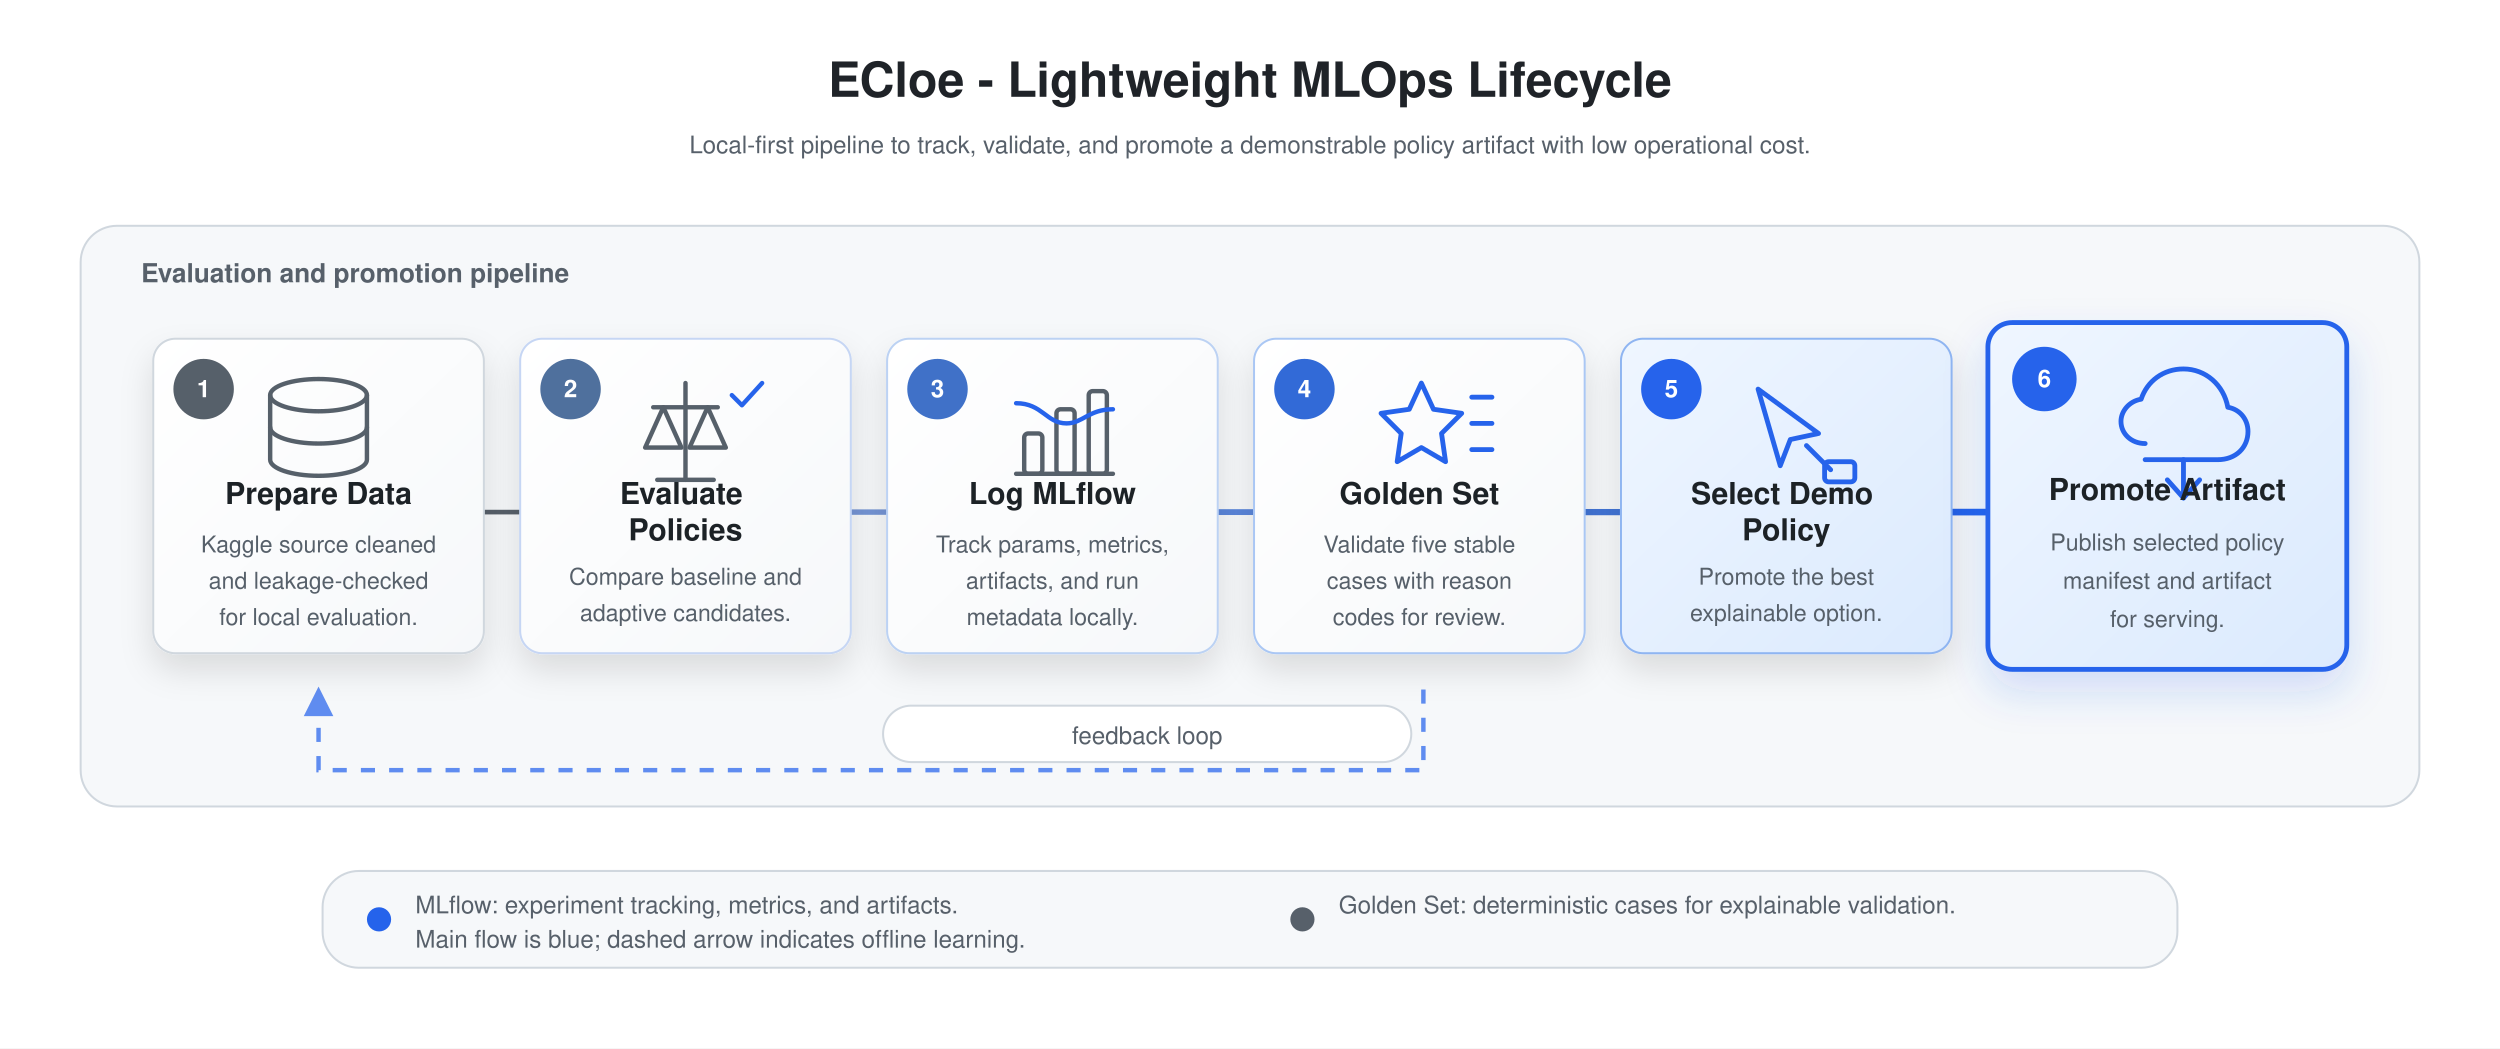
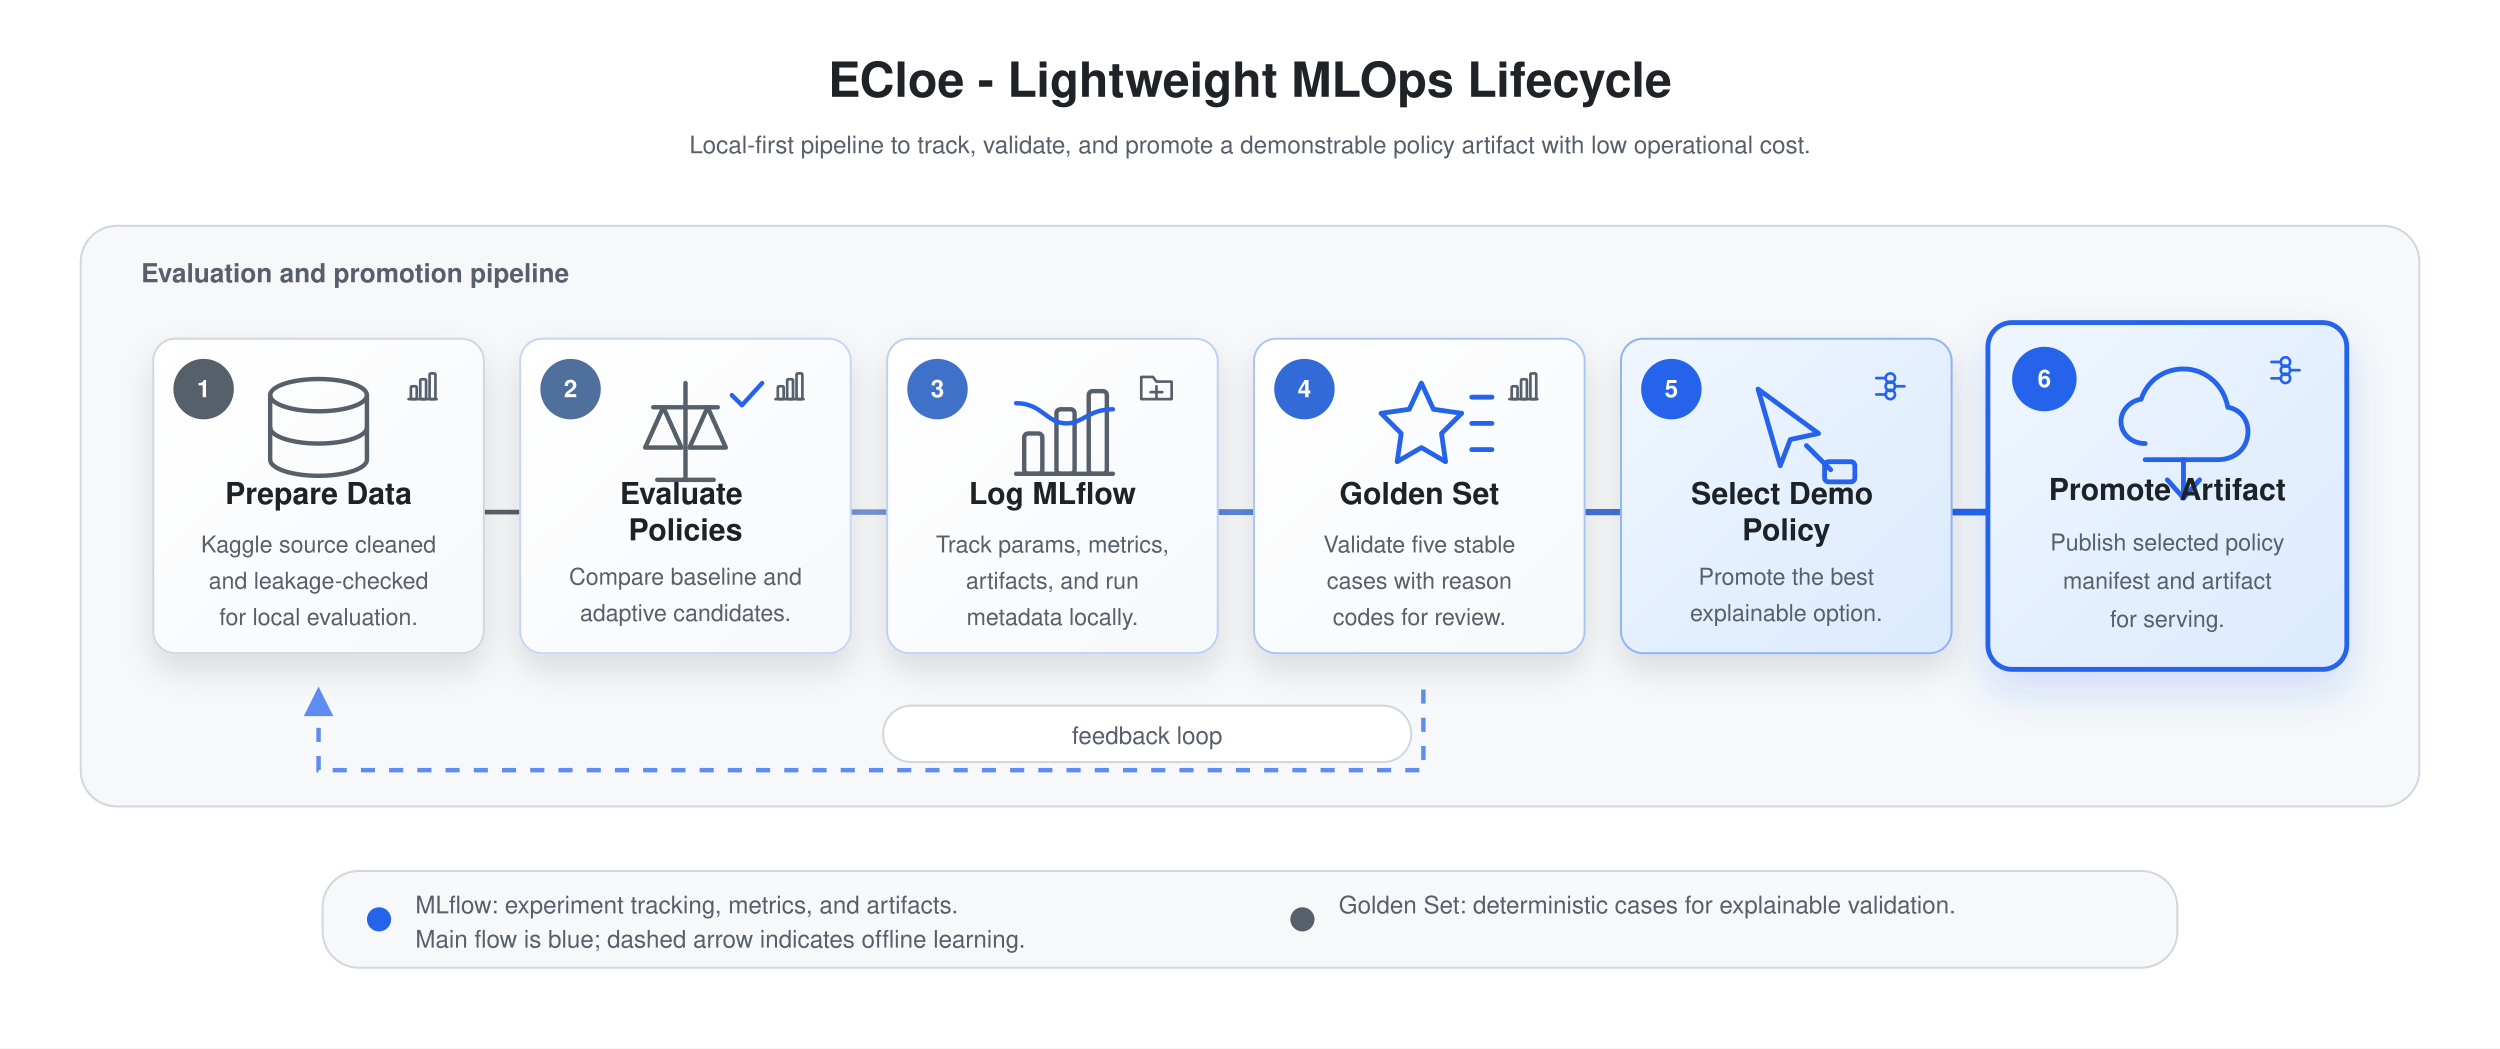
<svg xmlns="http://www.w3.org/2000/svg" viewBox="0 0 1240 520" role="img" aria-labelledby="title desc">
  <defs>
    <linearGradient id="neutralCard" x1="0" x2="1" y1="0" y2="1">
      <stop offset="0%" stop-color="#ffffff" />
      <stop offset="100%" stop-color="#f6f8fa" />
    </linearGradient>
    <linearGradient id="blueCard" x1="0" x2="1" y1="0" y2="1">
      <stop offset="0%" stop-color="#eff6ff" />
      <stop offset="100%" stop-color="#dbeafe" />
    </linearGradient>
    <filter id="softShadow" x="-20%" y="-25%" width="140%" height="160%">
      <feDropShadow dx="0" dy="8" stdDeviation="8" flood-color="#1f2328" flood-opacity="0.12" />
    </filter>
    <filter id="finalShadow" x="-24%" y="-30%" width="148%" height="170%">
      <feDropShadow dx="0" dy="10" stdDeviation="10" flood-color="#2563eb" flood-opacity="0.18" />
    </filter>
    <marker id="arrowGray" viewBox="0 0 12 12" refX="10" refY="6" markerWidth="7" markerHeight="7" orient="auto">
      <path d="M 1 1 L 11 6 L 1 11 z" fill="#57606a" />
    </marker>
    <marker id="arrowBlue" viewBox="0 0 12 12" refX="10" refY="6" markerWidth="8" markerHeight="8" orient="auto">
      <path d="M 1 1 L 11 6 L 1 11 z" fill="#2563eb" />
    </marker>
    <style>
      .titleText { font-family: Segoe UI, Helvetica, Arial, sans-serif; fill: #1f2328; font-weight: 700; }
      .sectionText { font-family: Segoe UI, Helvetica, Arial, sans-serif; fill: #57606a; font-size: 13px; font-weight: 700; }
      .bodyText { font-family: Segoe UI, Helvetica, Arial, sans-serif; fill: #57606a; font-size: 12px; }
      .cardTitle { font-family: Segoe UI, Helvetica, Arial, sans-serif; fill: #1f2328; font-size: 15px; font-weight: 700; }
      .cardSub { font-family: Segoe UI, Helvetica, Arial, sans-serif; fill: #57606a; font-size: 11.5px; }
      .badgeText { font-family: Segoe UI, Helvetica, Arial, sans-serif; fill: #ffffff; font-size: 12px; font-weight: 700; }
      .icon { fill: none; stroke: #57606a; stroke-width: 2.2; stroke-linecap: round; stroke-linejoin: round; }
      .iconBlue { fill: none; stroke: #2563eb; stroke-width: 2.4; stroke-linecap: round; stroke-linejoin: round; }
    </style>
+     <g id="icon-web" fill="none" stroke="currentColor" stroke-width="2.3" stroke-linecap="round" stroke-linejoin="round">
+       <rect x="7" y="9" width="26" height="19" rx="3" />
+       <path d="M7 15h26M15 33h10M20 28v5" />
+     </g>
+     <g id="icon-shield" fill="none" stroke="currentColor" stroke-width="2.3" stroke-linecap="round" stroke-linejoin="round">
+       <path d="M20 5l12 5v9c0 8-5 13-12 16C13 32 8 27 8 19v-9l12-5z" />
+       <path d="M15 20l4 4 7-8" />
+     </g>
+     <g id="icon-api" fill="none" stroke="currentColor" stroke-width="2.3" stroke-linecap="round" stroke-linejoin="round">
+       <path d="M13 12l-7 8 7 8M27 12l7 8-7 8M23 9l-6 22" />
+     </g>
+     <g id="icon-wallet" fill="none" stroke="currentColor" stroke-width="2.3" stroke-linecap="round" stroke-linejoin="round">
+       <path d="M7 13h24a4 4 0 0 1 4 4v13H9a4 4 0 0 1-4-4V12a4 4 0 0 1 4-4h20v5" />
+       <path d="M27 22h8M29 22h1" />
+     </g>
+     <g id="icon-cart" fill="none" stroke="currentColor" stroke-width="2.3" stroke-linecap="round" stroke-linejoin="round">
+       <path d="M6 8h4l4 17h16l4-12H13" />
+       <circle cx="17" cy="32" r="2.4" />
+       <circle cx="29" cy="32" r="2.4" />
+     </g>
+     <g id="icon-decision" fill="none" stroke="currentColor" stroke-width="2.3" stroke-linecap="round" stroke-linejoin="round">
+       <path d="M8 13h8M8 27h8M24 20h8" />
+       <circle cx="20" cy="13" r="4" />
+       <circle cx="20" cy="27" r="4" />
+       <circle cx="20" cy="20" r="4" />
+     </g>
+     <g id="icon-database" fill="none" stroke="currentColor" stroke-width="2.3" stroke-linecap="round" stroke-linejoin="round">
+       <ellipse cx="20" cy="10" rx="12" ry="5" />
+       <path d="M8 10v18c0 3 5 5 12 5s12-2 12-5V10" />
+       <path d="M8 19c0 3 5 5 12 5s12-2 12-5" />
+     </g>
+     <g id="icon-bus" fill="none" stroke="currentColor" stroke-width="2.3" stroke-linecap="round" stroke-linejoin="round">
+       <rect x="7" y="10" width="26" height="20" rx="4" />
+       <path d="M11 16h18M11 22h12" />
+       <path d="M14 34v-4M26 34v-4" />
+     </g>
+     <g id="icon-worker" fill="none" stroke="currentColor" stroke-width="2.3" stroke-linecap="round" stroke-linejoin="round">
+       <circle cx="20" cy="20" r="5" />
+       <path d="M20 6v5M20 29v5M6 20h5M29 20h5M10 10l4 4M26 26l4 4M30 10l-4 4M14 26l-4 4" />
+     </g>
+     <g id="icon-artifact" fill="none" stroke="currentColor" stroke-width="2.3" stroke-linecap="round" stroke-linejoin="round">
+       <path d="M7 12h10l3 4h13v15H7z" />
+       <path d="M15 25h10M20 20v10" />
+     </g>
+     <g id="icon-chart" fill="none" stroke="currentColor" stroke-width="2.3" stroke-linecap="round" stroke-linejoin="round">
+       <path d="M8 31h24" />
+       <rect x="10" y="20" width="5" height="11" rx="1" />
+       <rect x="18" y="14" width="5" height="17" rx="1" />
+       <rect x="26" y="9" width="5" height="22" rx="1" />
+     </g>
+     <g id="icon-doc" fill="none" stroke="currentColor" stroke-width="2.3" stroke-linecap="round" stroke-linejoin="round">
+       <path d="M12 6h12l6 6v22H12z" />
+       <path d="M24 6v8h6M16 20h12M16 26h12" />
+     </g>
+     <g id="icon-eye" fill="none" stroke="currentColor" stroke-width="2.3" stroke-linecap="round" stroke-linejoin="round">
+       <path d="M5 20s6-9 15-9 15 9 15 9-6 9-15 9-15-9-15-9z" />
+       <circle cx="20" cy="20" r="4" />
+     </g>
  </defs>
  <rect width="1240" height="520" fill="#ffffff" />
  <text x="620" y="48" text-anchor="middle" class="titleText" font-size="24">ECloe - Lightweight MLOps Lifecycle</text>
  <text x="620" y="76" text-anchor="middle" class="bodyText" font-size="13">Local-first pipeline to track, validate, and promote a demonstrable policy artifact with low operational cost.</text>
  <rect x="40" y="112" width="1160" height="288" rx="18" fill="#f6f8fa" stroke="#d0d7de" />
  <text x="70" y="140" class="sectionText">Evaluation and promotion pipeline</text>
  <line x1="240" y1="254" x2="292" y2="254" stroke="#57606a" stroke-width="2.3" marker-end="url(#arrowGray)" />
  <line x1="422" y1="254" x2="474" y2="254" stroke="#4f79c9" stroke-width="2.7" marker-end="url(#arrowBlue)" opacity="0.78" />
  <line x1="604" y1="254" x2="656" y2="254" stroke="#3c6fd3" stroke-width="2.9" marker-end="url(#arrowBlue)" opacity="0.84" />
  <line x1="786" y1="254" x2="838" y2="254" stroke="#3268d0" stroke-width="3.1" marker-end="url(#arrowBlue)" opacity="0.92" />
  <line x1="968" y1="254" x2="1020" y2="254" stroke="#2563eb" stroke-width="3.3" marker-end="url(#arrowBlue)" />
-   <g transform="translate(76 168)" filter="url(#softShadow)">
+   <g data-card="true" transform="translate(76 168)" filter="url(#softShadow)">
    <rect width="164" height="156" rx="11" fill="url(#neutralCard)" stroke="#d0d7de" />
+     <use href="#icon-chart" transform="translate(122 12) scale(0.58)" color="#57606a" aria-hidden="true" />
    <circle cx="25" cy="25" r="15" fill="#57606a" />
    <text x="25" y="29" text-anchor="middle" class="badgeText">1</text>
    <g class="icon" transform="translate(58 18)">
      <ellipse cx="24" cy="10" rx="24" ry="8" />
      <path d="M 0 10 v32 c0 4.4 10.7 8 24 8 s24 -3.6 24 -8 V10" />
      <path d="M 0 26 c0 4.4 10.7 8 24 8 s24 -3.6 24 -8" />
    </g>
    <text x="82" y="82" text-anchor="middle" class="cardTitle">Prepare Data</text>
    <text x="82" y="106" text-anchor="middle" class="cardSub">Kaggle source cleaned</text>
    <text x="82" y="124" text-anchor="middle" class="cardSub">and leakage-checked</text>
    <text x="82" y="142" text-anchor="middle" class="cardSub">for local evaluation.</text>
  </g>
-   <g transform="translate(258 168)" filter="url(#softShadow)">
+   <g data-card="true" transform="translate(258 168)" filter="url(#softShadow)">
    <rect width="164" height="156" rx="11" fill="url(#neutralCard)" stroke="#c6d6f4" />
+     <use href="#icon-chart" transform="translate(122 12) scale(0.58)" color="#57606a" aria-hidden="true" />
    <circle cx="25" cy="25" r="15" fill="#4f6f9d" />
    <text x="25" y="29" text-anchor="middle" class="badgeText">2</text>
    <g class="icon" transform="translate(56 18)">
      <path d="M 26 4 v48" />
      <path d="M 10 16 h32" />
      <path d="M 15 16 l-9 20 h18 z" />
      <path d="M 37 16 l-9 20 h18 z" />
      <path d="M 12 52 h28" />
      <path d="M 49 10 l5 5 l10 -11" stroke="#2563eb" />
    </g>
    <text x="82" y="82" text-anchor="middle" class="cardTitle">
      <tspan x="82" dy="0">Evaluate</tspan>
      <tspan x="82" dy="18">Policies</tspan>
    </text>
    <text x="82" y="122" text-anchor="middle" class="cardSub">Compare baseline and</text>
    <text x="82" y="140" text-anchor="middle" class="cardSub">adaptive candidates.</text>
  </g>
-   <g transform="translate(440 168)" filter="url(#softShadow)">
+   <g data-card="true" transform="translate(440 168)" filter="url(#softShadow)">
    <rect width="164" height="156" rx="11" fill="url(#neutralCard)" stroke="#bcd2f3" />
+     <use href="#icon-artifact" transform="translate(122 12) scale(0.58)" color="#57606a" aria-hidden="true" />
    <circle cx="25" cy="25" r="15" fill="#3f71c8" />
    <text x="25" y="29" text-anchor="middle" class="badgeText">3</text>
    <g class="icon" transform="translate(57 20)">
      <path d="M 7 47 h48" />
      <rect x="11" y="27" width="9" height="20" rx="2" />
      <rect x="27" y="15" width="9" height="32" rx="2" />
      <rect x="43" y="6" width="9" height="41" rx="2" />
      <path d="M 7 12 c13 0 15 10 25 10 c8 0 11 -7 23 -7" stroke="#2563eb" />
    </g>
    <text x="82" y="82" text-anchor="middle" class="cardTitle">Log MLflow</text>
    <text x="82" y="106" text-anchor="middle" class="cardSub">Track params, metrics,</text>
    <text x="82" y="124" text-anchor="middle" class="cardSub">artifacts, and run</text>
    <text x="82" y="142" text-anchor="middle" class="cardSub">metadata locally.</text>
  </g>
-   <g transform="translate(622 168)" filter="url(#softShadow)">
+   <g data-card="true" transform="translate(622 168)" filter="url(#softShadow)">
    <rect width="164" height="156" rx="11" fill="url(#neutralCard)" stroke="#aac7f4" />
+     <use href="#icon-chart" transform="translate(122 12) scale(0.58)" color="#57606a" aria-hidden="true" />
    <circle cx="25" cy="25" r="15" fill="#326ad7" />
    <text x="25" y="29" text-anchor="middle" class="badgeText">4</text>
    <g class="iconBlue" transform="translate(56 18)">
      <path d="M 27 4 l6 13 l14 2 l-10 10 l2 14 l-12 -7 l-12 7 l2 -14 l-10 -10 l14 -2 z" />
      <path d="M 52 11 h10" />
      <path d="M 52 24 h10" />
      <path d="M 52 37 h10" />
    </g>
    <text x="82" y="82" text-anchor="middle" class="cardTitle">Golden Set</text>
    <text x="82" y="106" text-anchor="middle" class="cardSub">Validate five stable</text>
    <text x="82" y="124" text-anchor="middle" class="cardSub">cases with reason</text>
    <text x="82" y="142" text-anchor="middle" class="cardSub">codes for review.</text>
  </g>
-   <g transform="translate(804 168)" filter="url(#softShadow)">
+   <g data-card="true" transform="translate(804 168)" filter="url(#softShadow)">
    <rect width="164" height="156" rx="11" fill="url(#blueCard)" stroke="#8fb5f1" />
+     <use href="#icon-decision" transform="translate(122 12) scale(0.58)" color="#2563eb" aria-hidden="true" />
    <circle cx="25" cy="25" r="15" fill="#2563eb" />
    <text x="25" y="29" text-anchor="middle" class="badgeText">5</text>
    <g class="iconBlue" transform="translate(58 18)">
      <path d="M 10 7 l30 22 l-14 3 l-5 13 z" />
      <path d="M 34 35 l12 12" />
      <rect x="43" y="43" width="15" height="10" rx="2" />
    </g>
    <text x="82" y="82" text-anchor="middle" class="cardTitle">
      <tspan x="82" dy="0">Select Demo</tspan>
      <tspan x="82" dy="18">Policy</tspan>
    </text>
    <text x="82" y="122" text-anchor="middle" class="cardSub">Promote the best</text>
    <text x="82" y="140" text-anchor="middle" class="cardSub">explainable option.</text>
  </g>
-   <g transform="translate(986 160)" filter="url(#finalShadow)">
+   <g data-card="true" transform="translate(986 160)" filter="url(#finalShadow)">
    <rect width="178" height="172" rx="12" fill="url(#blueCard)" stroke="#2563eb" stroke-width="2.4" />
+     <use href="#icon-decision" transform="translate(136 12) scale(0.58)" color="#2563eb" aria-hidden="true" />
    <circle cx="28" cy="28" r="16" fill="#2563eb" />
    <text x="28" y="32" text-anchor="middle" class="badgeText">6</text>
    <g class="iconBlue" transform="translate(66 20)">
      <path d="M 12 40 c-7 0 -12 -5 -12 -11 c0 -5 4 -10 10 -11 c3 -9 11 -15 21 -15 c11 0 20 8 22 19 c6 1 10 6 10 12 c0 8 -6 14 -15 14 H12" />
      <path d="M 31 48 v19" />
      <path d="M 23 58 l8 9 l8 -9" />
    </g>
    <text x="89" y="88" text-anchor="middle" class="cardTitle">Promote Artifact</text>
    <text x="89" y="113" text-anchor="middle" class="cardSub">Publish selected policy</text>
    <text x="89" y="132" text-anchor="middle" class="cardSub">manifest and artifact</text>
    <text x="89" y="151" text-anchor="middle" class="cardSub">for serving.</text>
  </g>
  <polyline points="706,342 706,382 158,382 158,342" fill="none" stroke="#2563eb" stroke-width="2.2" stroke-dasharray="7 7" marker-end="url(#arrowBlue)" opacity="0.72" />
  <rect x="438" y="350" width="262" height="28" rx="14" fill="#ffffff" stroke="#d0d7de" />
  <text x="569" y="369" text-anchor="middle" class="bodyText" font-size="12">feedback loop</text>
  <g transform="translate(160 432)">
    <rect width="920" height="48" rx="18" fill="#f6f8fa" stroke="#d0d7de" />
    <circle cx="28" cy="24" r="6" fill="#2563eb" />
    <text x="46" y="21" class="bodyText">MLflow: experiment tracking, metrics, and artifacts.</text>
    <circle cx="486" cy="24" r="6" fill="#57606a" />
    <text x="504" y="21" class="bodyText">Golden Set: deterministic cases for explainable validation.</text>
    <text x="46" y="38" class="bodyText">Main flow is blue; dashed arrow indicates offline learning.</text>
  </g>
</svg>
